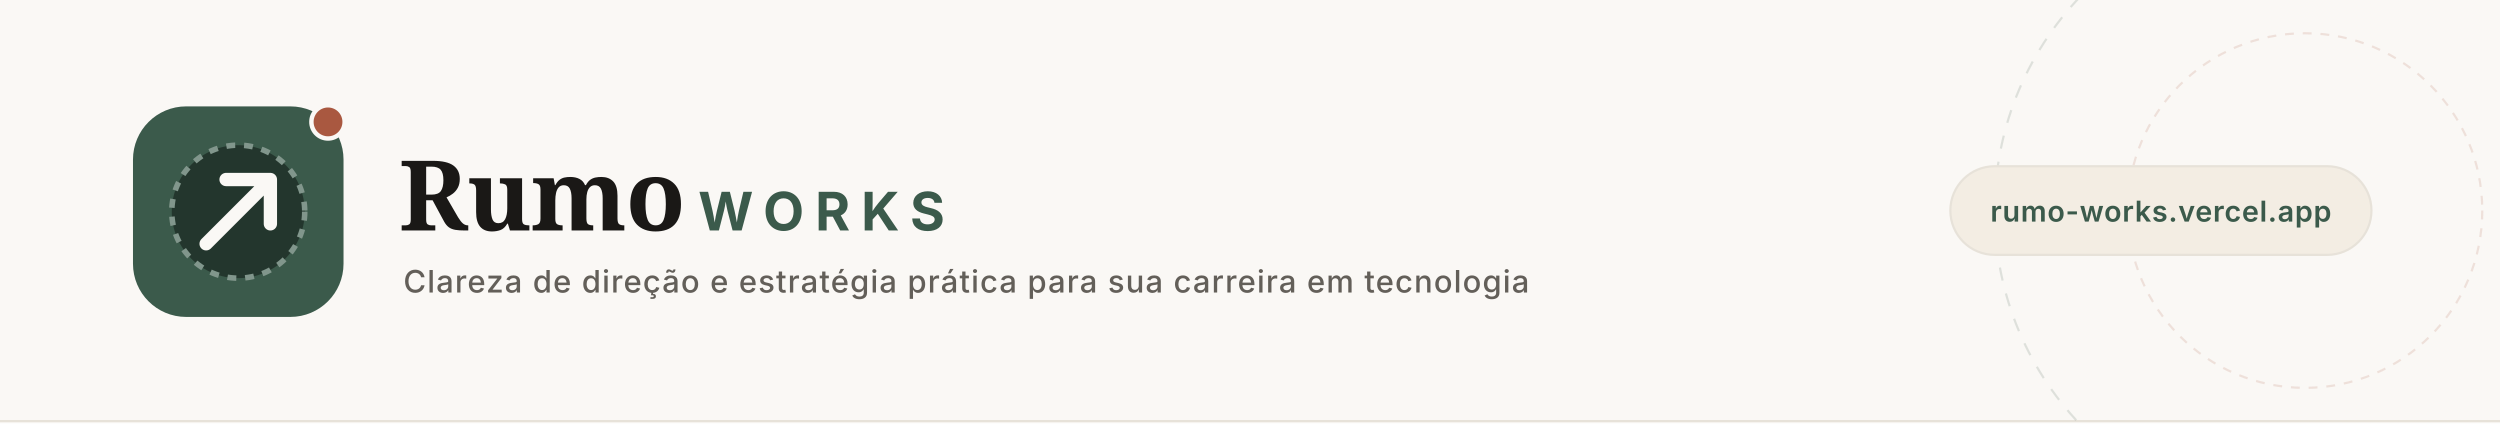
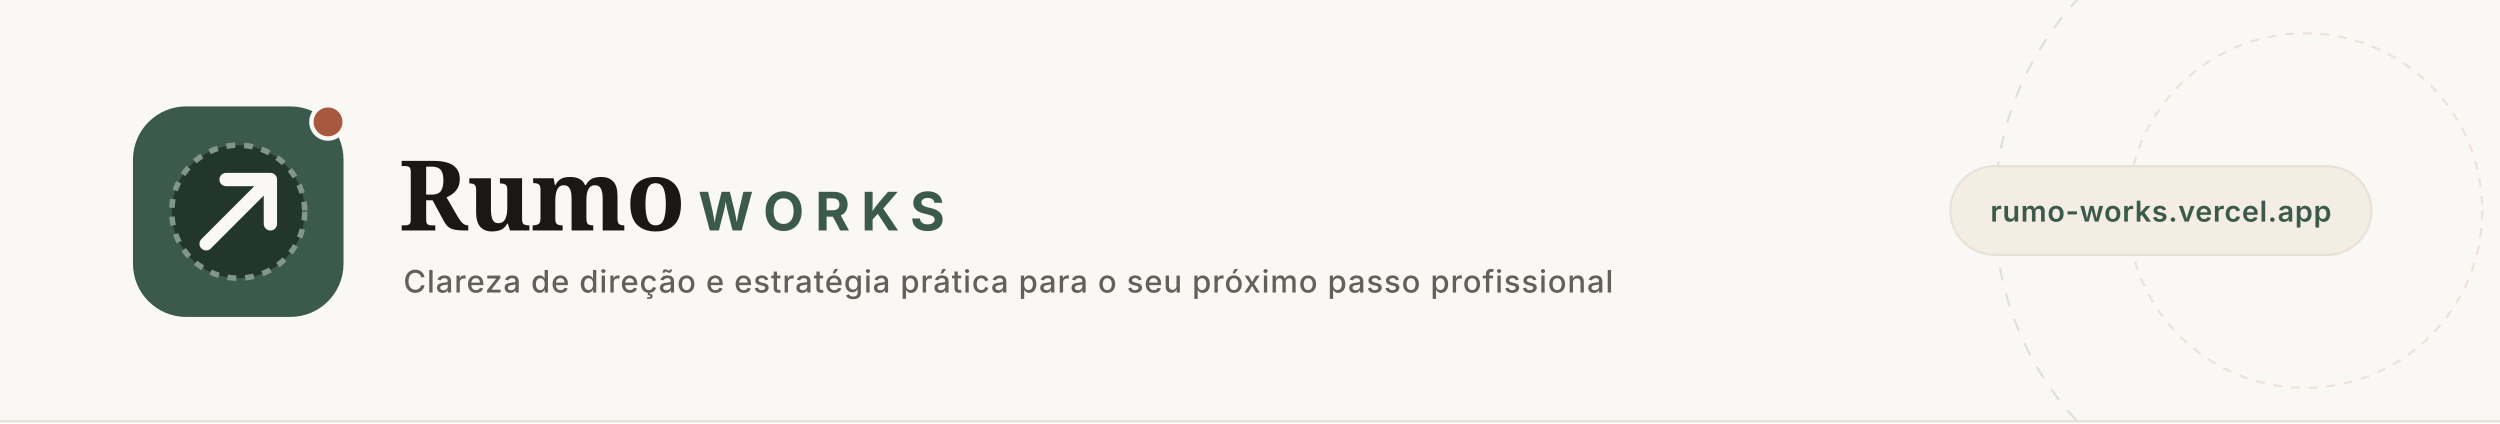
<svg xmlns="http://www.w3.org/2000/svg" viewBox="0 0 1128 191" width="1128" height="191">
  <rect width="1128" height="191" fill="#FAF8F5" />
  <line x1="0" y1="190" x2="1128" y2="190" stroke="#E7E2D9" stroke-width="1" />
  <circle cx="1040" cy="95" r="140" stroke="#3B5A4B" stroke-width="1" stroke-dasharray="6 6" opacity="0.15" fill="none" />
  <circle cx="1040" cy="95" r="80" stroke="#A95840" stroke-width="1" stroke-dasharray="4 4" opacity="0.15" fill="none" />
  <g transform="translate(60, 48)">
    <rect width="95" height="95" rx="24" fill="#3B5A4B" />
    <circle cx="47.5" cy="47.5" r="30" stroke="#EBF1ED" stroke-width="2.5" stroke-dasharray="4 4" opacity="0.4" />
    <path d="M33 62L62 33M62 33H42M62 33V53" stroke="#FAF8F5" stroke-width="6" stroke-linecap="round" stroke-linejoin="round" />
    <circle cx="88" cy="7" r="7.5" fill="#A95840" stroke="#FAF8F5" stroke-width="2" />
  </g>
  <text x="180" y="104" font-family="Georgia, serif" font-size="44" font-weight="600" fill="#1A1816" letter-spacing="-0.5">Rumo</text>
  <text x="315" y="104" font-family="-apple-system, sans-serif" font-size="24" font-weight="700" fill="#3B5A4B" letter-spacing="5">WORKS</text>
-   <text x="182" y="132" font-family="-apple-system, sans-serif" font-size="14" font-weight="500" fill="#635F59" letter-spacing="0.5">Clareza de direção e estratégia prática para sua carreira em tecnologia</text>
+   <text x="182" y="132" font-family="-apple-system, sans-serif" font-size="14" font-weight="500" fill="#635F59" letter-spacing="0.4">Clareza de direção e estratégia prática para o seu próximo passo profissional</text>
  <g transform="translate(880, 75)">
    <rect width="190" height="40" rx="20" fill="#F3EDE3" stroke="#E7E2D9" stroke-width="1" />
    <text x="95" y="25" text-anchor="middle" font-family="-apple-system, sans-serif" font-size="13" font-weight="600" fill="#3B5A4B" letter-spacing="0.3">rumo-works.vercel.app</text>
  </g>
</svg>
